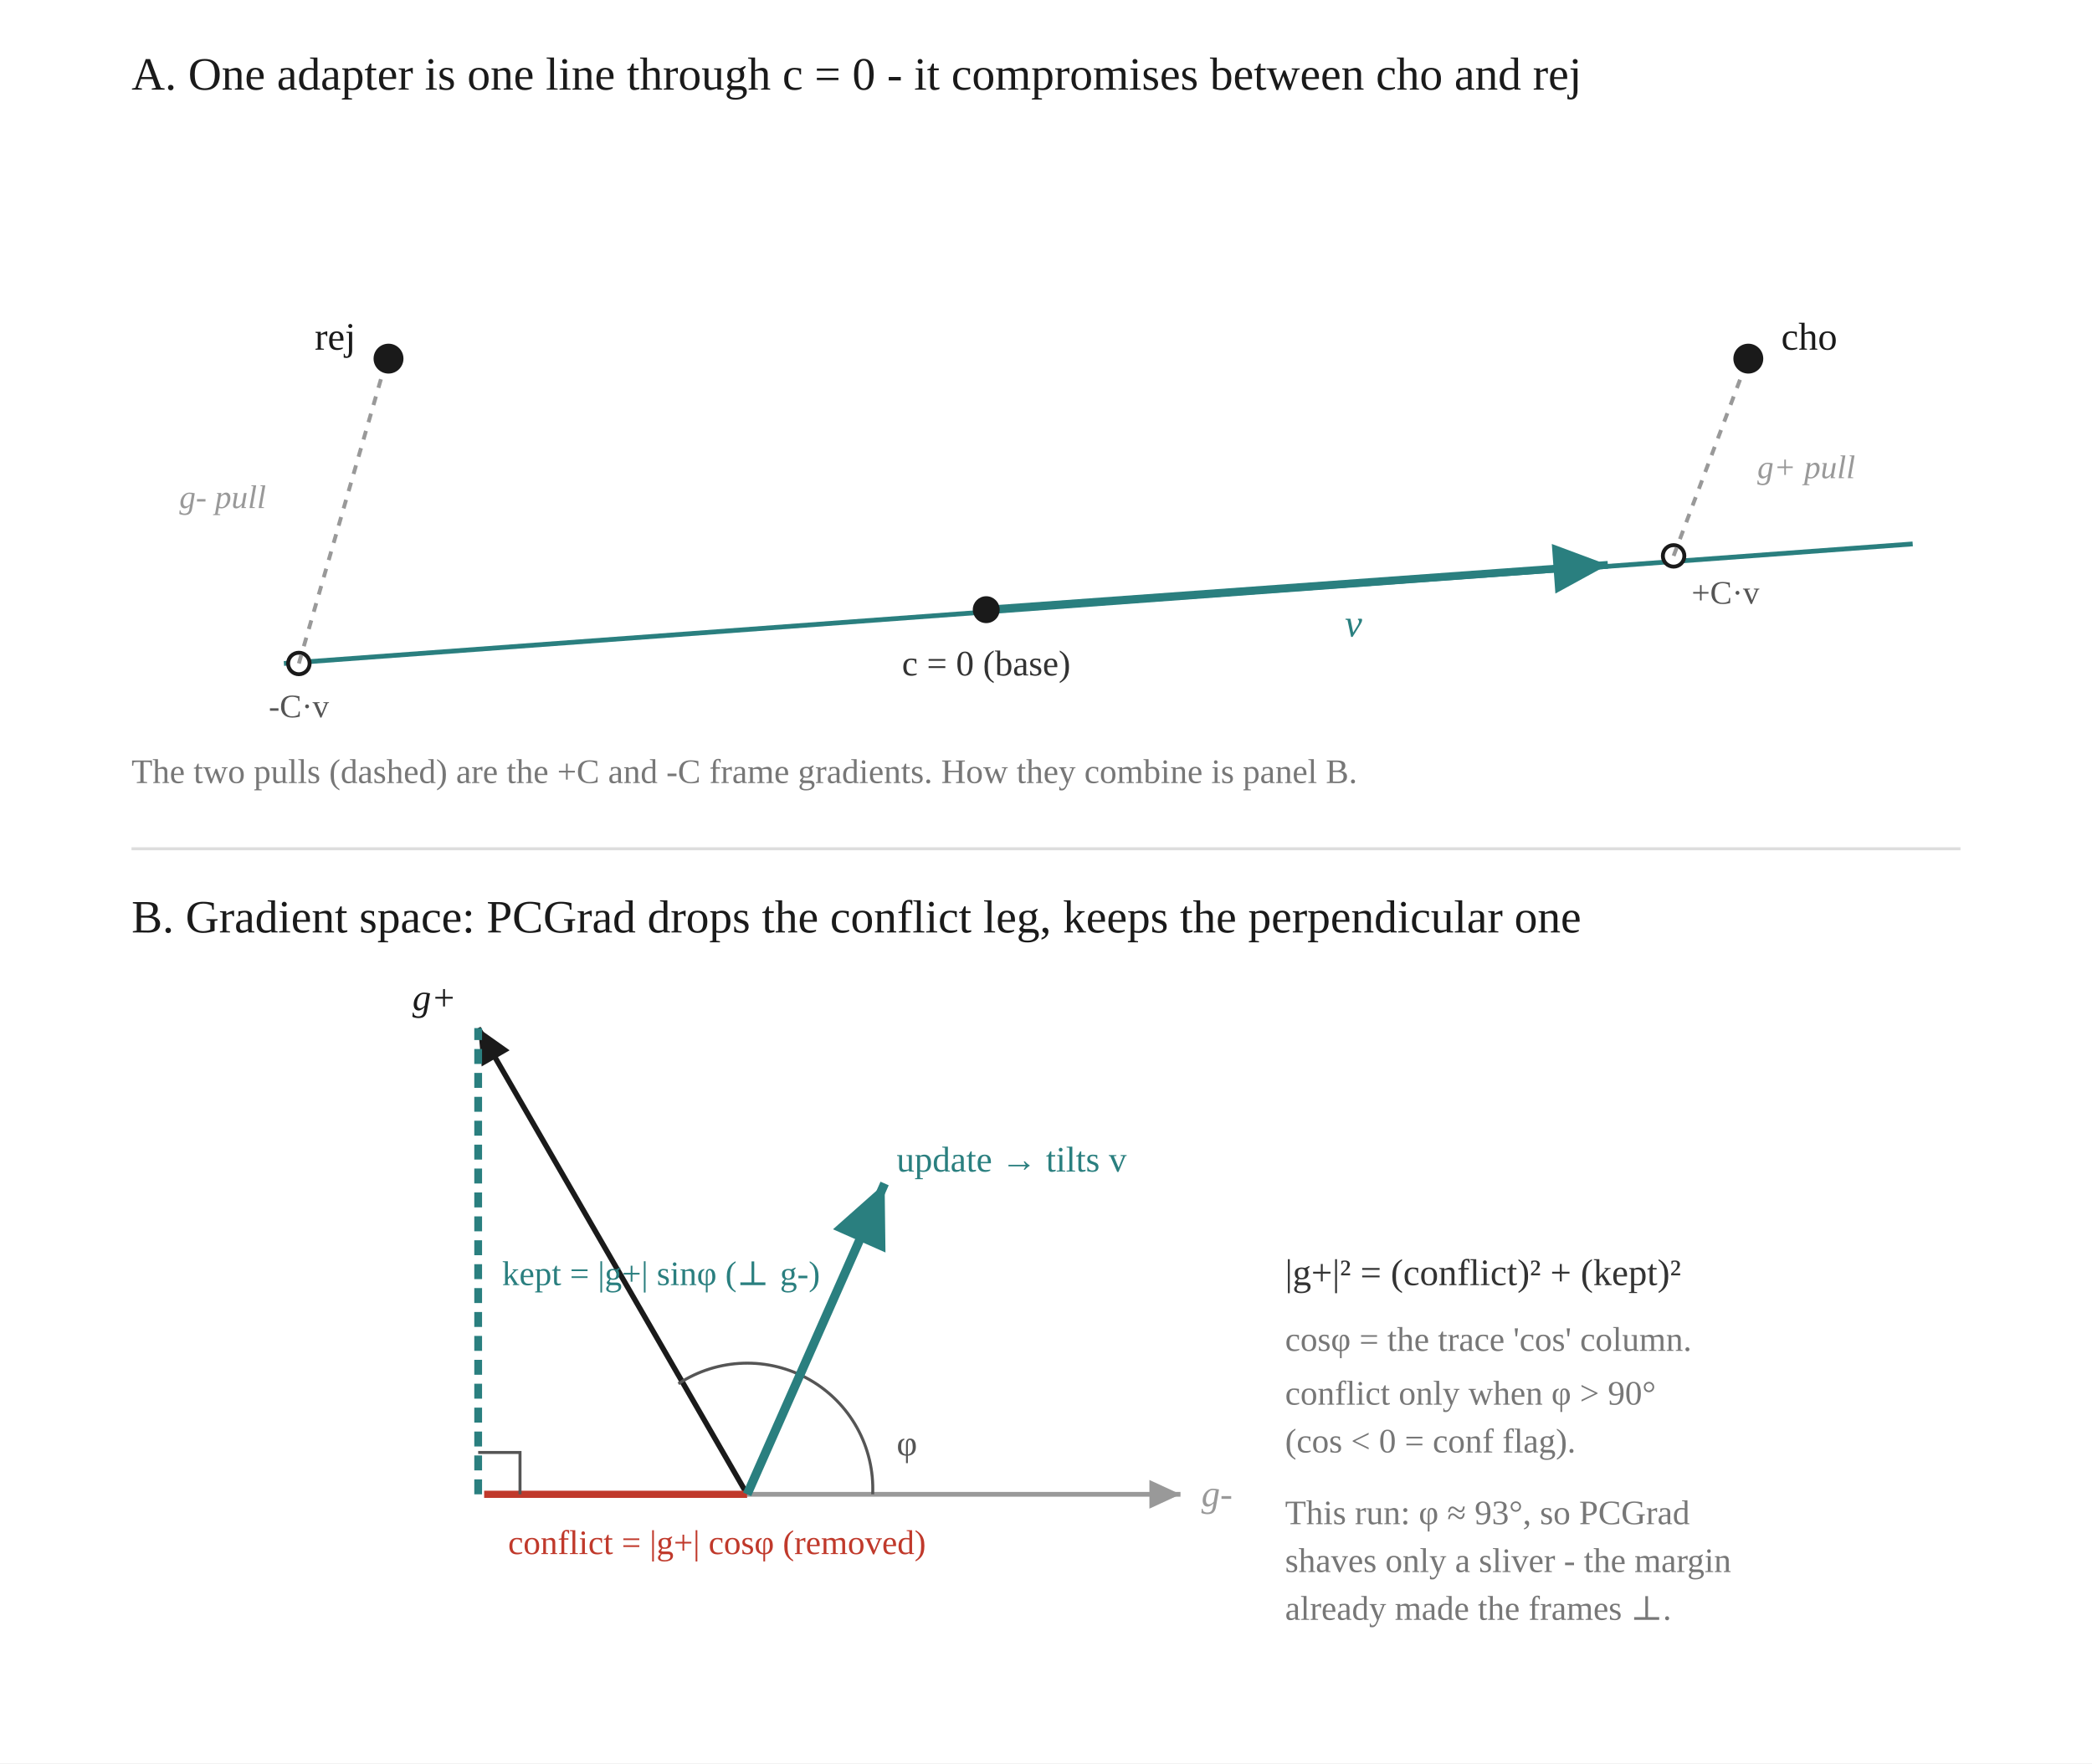
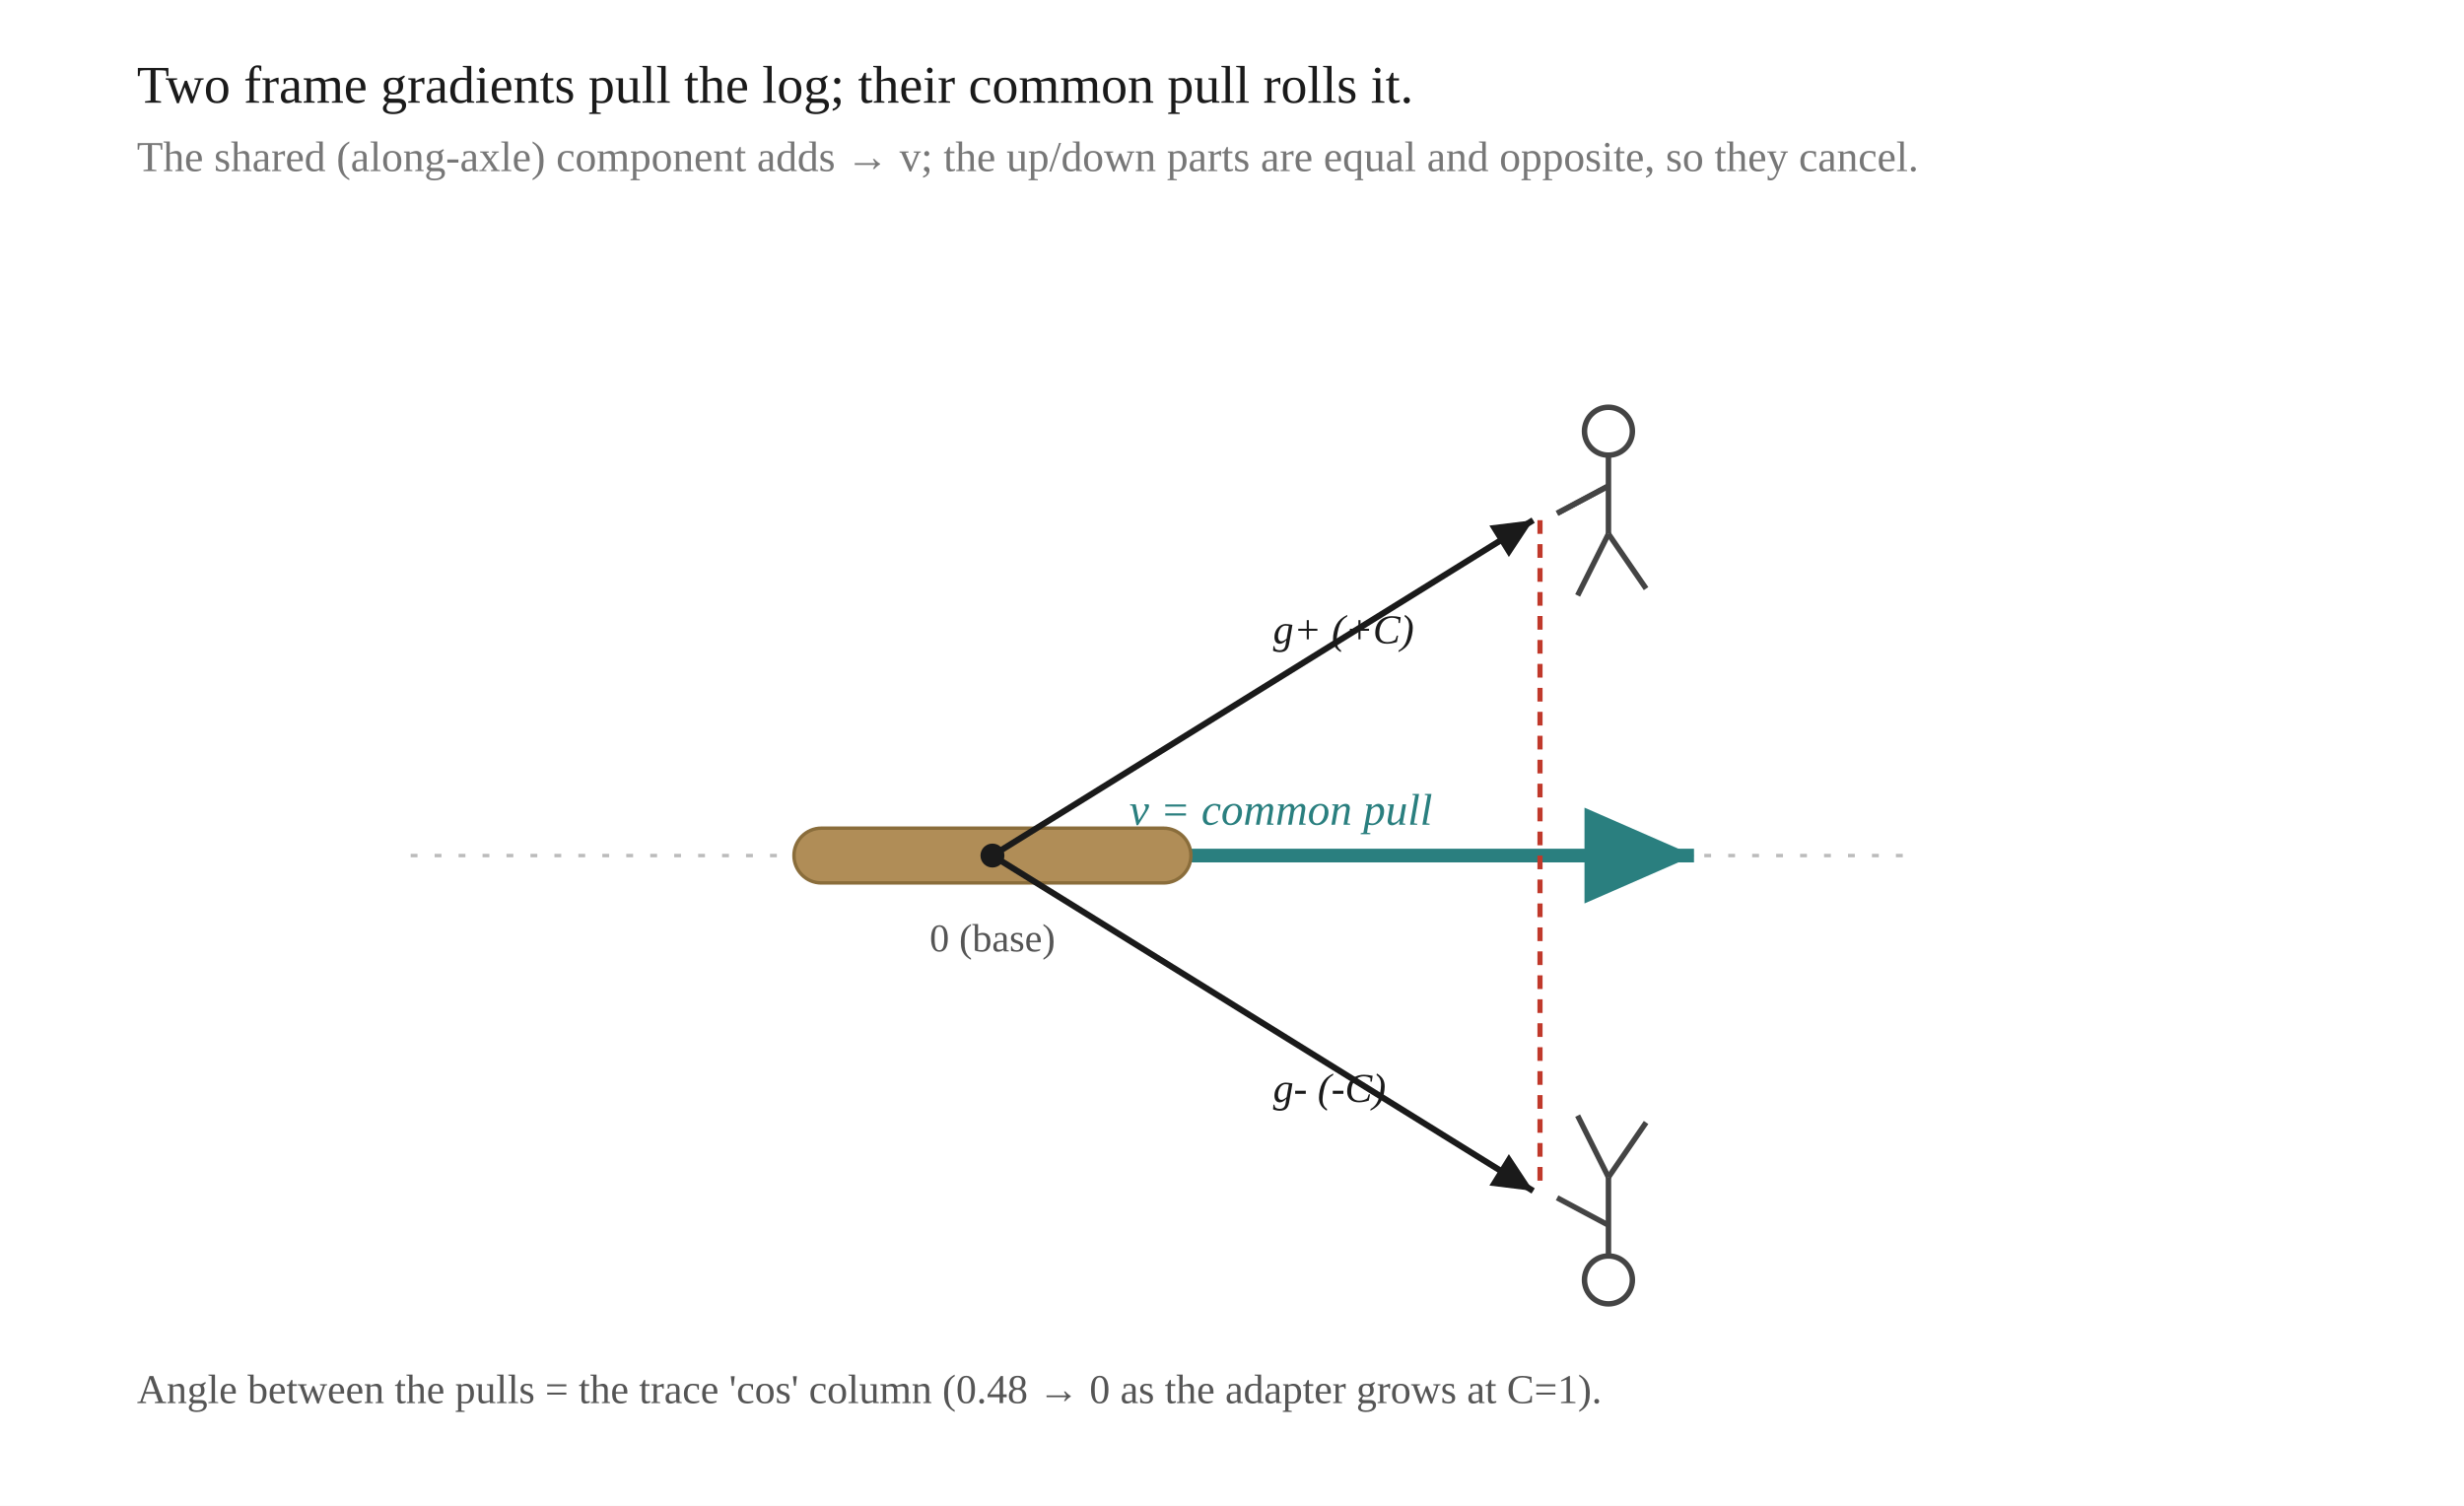
- <svg xmlns="http://www.w3.org/2000/svg" viewBox="0 0 700 590" font-family="Georgia, 'Times New Roman', serif">
+ <svg xmlns="http://www.w3.org/2000/svg" viewBox="0 0 720 440" font-family="Georgia, 'Times New Roman', serif">
  <defs>
-     <marker id="v" markerWidth="10" markerHeight="10" refX="7" refY="3.2" orient="auto">
-       <path d="M0,0 L7,3.2 L0,6.4 Z" fill="#2a7f7f" />
+     <marker id="vt" markerWidth="11" markerHeight="11" refX="8" refY="3.5" orient="auto">
+       <path d="M0,0 L8,3.5 L0,7 Z" fill="#2a7f7f" />
    </marker>
-     <marker id="k" markerWidth="9" markerHeight="9" refX="6.5" refY="3" orient="auto">
+     <marker id="bk" markerWidth="9" markerHeight="9" refX="6.5" refY="3" orient="auto">
      <path d="M0,0 L6.5,3 L0,6 Z" fill="#1a1a1a" />
    </marker>
-     <marker id="g" markerWidth="9" markerHeight="9" refX="6.5" refY="3" orient="auto">
-       <path d="M0,0 L6.5,3 L0,6 Z" fill="#999" />
-     </marker>
  </defs>
-   <rect width="700" height="590" fill="#ffffff" />
-   <text x="44" y="30" font-size="15.5" fill="#1a1a1a">A.  One adapter is one line through c = 0 - it compromises between cho and rej</text>
-   <line x1="95" y1="222" x2="640" y2="182" stroke="#2a7f7f" stroke-width="1.6" />
-   <line x1="330" y1="204" x2="538" y2="189" stroke="#2a7f7f" stroke-width="2.6" marker-end="url(#v)" />
-   <text x="450" y="213" font-size="13" fill="#2a7f7f" font-style="italic">v</text>
-   <circle cx="330" cy="204" r="4.5" fill="#1a1a1a" />
-   <text x="330" y="226" font-size="12" fill="#333" text-anchor="middle">c = 0  (base)</text>
-   <circle cx="560" cy="186" r="3.6" fill="#fff" stroke="#1a1a1a" stroke-width="1.3" />
-   <text x="566" y="202" font-size="11" fill="#555">+C·v</text>
-   <circle cx="100" cy="222" r="3.6" fill="#fff" stroke="#1a1a1a" stroke-width="1.3" />
-   <text x="100" y="240" font-size="11" fill="#555" text-anchor="middle">-C·v</text>
-   <circle cx="585" cy="120" r="5" fill="#1a1a1a" />
-   <text x="596" y="117" font-size="13" fill="#1a1a1a">cho</text>
-   <circle cx="130" cy="120" r="5" fill="#1a1a1a" />
-   <text x="119" y="117" font-size="13" fill="#1a1a1a" text-anchor="end">rej</text>
-   <line x1="560" y1="186" x2="583" y2="125" stroke="#999" stroke-width="1.3" stroke-dasharray="3 3" />
-   <text x="588" y="160" font-size="11" fill="#999" font-style="italic">g+ pull</text>
-   <line x1="100" y1="222" x2="128" y2="125" stroke="#999" stroke-width="1.3" stroke-dasharray="3 3" />
-   <text x="60" y="170" font-size="11" fill="#999" font-style="italic">g- pull</text>
-   <text x="44" y="262" font-size="11.5" fill="#777">The two pulls (dashed) are the +C and -C frame gradients. How they combine is panel B.</text>
-   <line x1="44" y1="284" x2="656" y2="284" stroke="#ddd" stroke-width="1" />
-   <text x="44" y="312" font-size="15.5" fill="#1a1a1a">B.  Gradient space: PCGrad drops the conflict leg, keeps the perpendicular one</text>
-   <line x1="250" y1="500" x2="395" y2="500" stroke="#999" stroke-width="1.6" marker-end="url(#g)" />
-   <text x="402" y="504" font-size="12.5" fill="#999" font-style="italic">g-</text>
-   <line x1="250" y1="500" x2="160" y2="344" stroke="#1a1a1a" stroke-width="1.8" marker-end="url(#k)" />
-   <text x="138" y="338" font-size="12.5" fill="#1a1a1a" font-style="italic">g+</text>
-   <line x1="250" y1="500" x2="162" y2="500" stroke="#c0392b" stroke-width="2.4" />
-   <text x="170" y="520" font-size="11.5" fill="#c0392b">conflict = |g+| cosφ  (removed)</text>
-   <line x1="160" y1="500" x2="160" y2="344" stroke="#2a7f7f" stroke-width="2.6" stroke-dasharray="5 3" />
-   <text x="168" y="430" font-size="11.5" fill="#2a7f7f">kept = |g+| sinφ  (⊥ g-)</text>
-   <path d="M160,486 L174,486 L174,500" fill="none" stroke="#555" stroke-width="1" />
-   <path d="M292,500 A 42 42 0 0 0 227,463" fill="none" stroke="#555" stroke-width="1" />
-   <text x="300" y="487" font-size="12" fill="#555">φ</text>
-   <line x1="250" y1="500" x2="296" y2="396" stroke="#2a7f7f" stroke-width="3" marker-end="url(#v)" />
-   <text x="300" y="392" font-size="12" fill="#2a7f7f">update → tilts v</text>
-   <text x="430" y="430" font-size="12.5" fill="#333">|g+|² = (conflict)² + (kept)²</text>
-   <text x="430" y="452" font-size="11.5" fill="#777">cosφ = the trace 'cos' column.</text>
-   <text x="430" y="470" font-size="11.5" fill="#777">conflict only when φ &gt; 90°</text>
-   <text x="430" y="486" font-size="11.5" fill="#777">(cos &lt; 0 = conf flag).</text>
-   <text x="430" y="510" font-size="11.5" fill="#777">This run: φ ≈ 93°, so PCGrad</text>
-   <text x="430" y="526" font-size="11.5" fill="#777">shaves only a sliver - the margin</text>
-   <text x="430" y="542" font-size="11.5" fill="#777">already made the frames ⊥.</text>
+   <rect width="720" height="440" fill="#ffffff" />
+   <text x="40" y="30" font-size="15.5" fill="#1a1a1a">Two frame gradients pull the log; their common pull rolls it.</text>
+   <text x="40" y="50" font-size="12.5" fill="#777">The shared (along-axle) component adds → v; the up/down parts are equal and opposite, so they cancel.</text>
+   <line x1="120" y1="250" x2="560" y2="250" stroke="#bbb" stroke-width="1" stroke-dasharray="2 5" />
+   <line x1="290" y1="250" x2="495" y2="250" stroke="#2a7f7f" stroke-width="4" marker-end="url(#vt)" />
+   <text x="330" y="241" font-size="13" fill="#2a7f7f" font-style="italic">v = common pull</text>
+   <rect x="232" y="242" width="116" height="16" rx="8" fill="#b08d57" stroke="#8a6d3b" stroke-width="1" />
+   <circle cx="290" cy="250" r="3.5" fill="#1a1a1a" />
+   <text x="290" y="278" font-size="11.5" fill="#555" text-anchor="middle">0 (base)</text>
+   <line x1="290" y1="250" x2="448" y2="152" stroke="#1a1a1a" stroke-width="1.8" marker-end="url(#bk)" />
+   <text x="372" y="188" font-size="12" fill="#1a1a1a" font-style="italic">g+ (+C)</text>
+   <line x1="290" y1="250" x2="448" y2="348" stroke="#1a1a1a" stroke-width="1.8" marker-end="url(#bk)" />
+   <text x="372" y="322" font-size="12" fill="#1a1a1a" font-style="italic">g- (-C)</text>
+   <line x1="450" y1="152" x2="450" y2="348" stroke="#c0392b" stroke-width="1.5" stroke-dasharray="4 3" />
+   <g stroke="#444" stroke-width="1.6" fill="none">
+     <circle cx="470" cy="126" r="7" fill="#fff" />
+     <line x1="470" y1="133" x2="470" y2="156" />
+     <line x1="455" y1="150" x2="470" y2="142" />
+     <line x1="470" y1="142" x2="455" y2="150" />
+     <line x1="470" y1="156" x2="461" y2="174" />
+     <line x1="470" y1="156" x2="481" y2="172" />
+   </g>
+   <g stroke="#444" stroke-width="1.6" fill="none">
+     <circle cx="470" cy="374" r="7" fill="#fff" />
+     <line x1="470" y1="367" x2="470" y2="344" />
+     <line x1="455" y1="350" x2="470" y2="358" />
+     <line x1="470" y1="344" x2="461" y2="326" />
+     <line x1="470" y1="344" x2="481" y2="328" />
+   </g>
+   <text x="40" y="410" font-size="12" fill="#555">Angle between the pulls = the trace 'cos' column (0.48 → 0 as the adapter grows at C=1).</text>
</svg>
